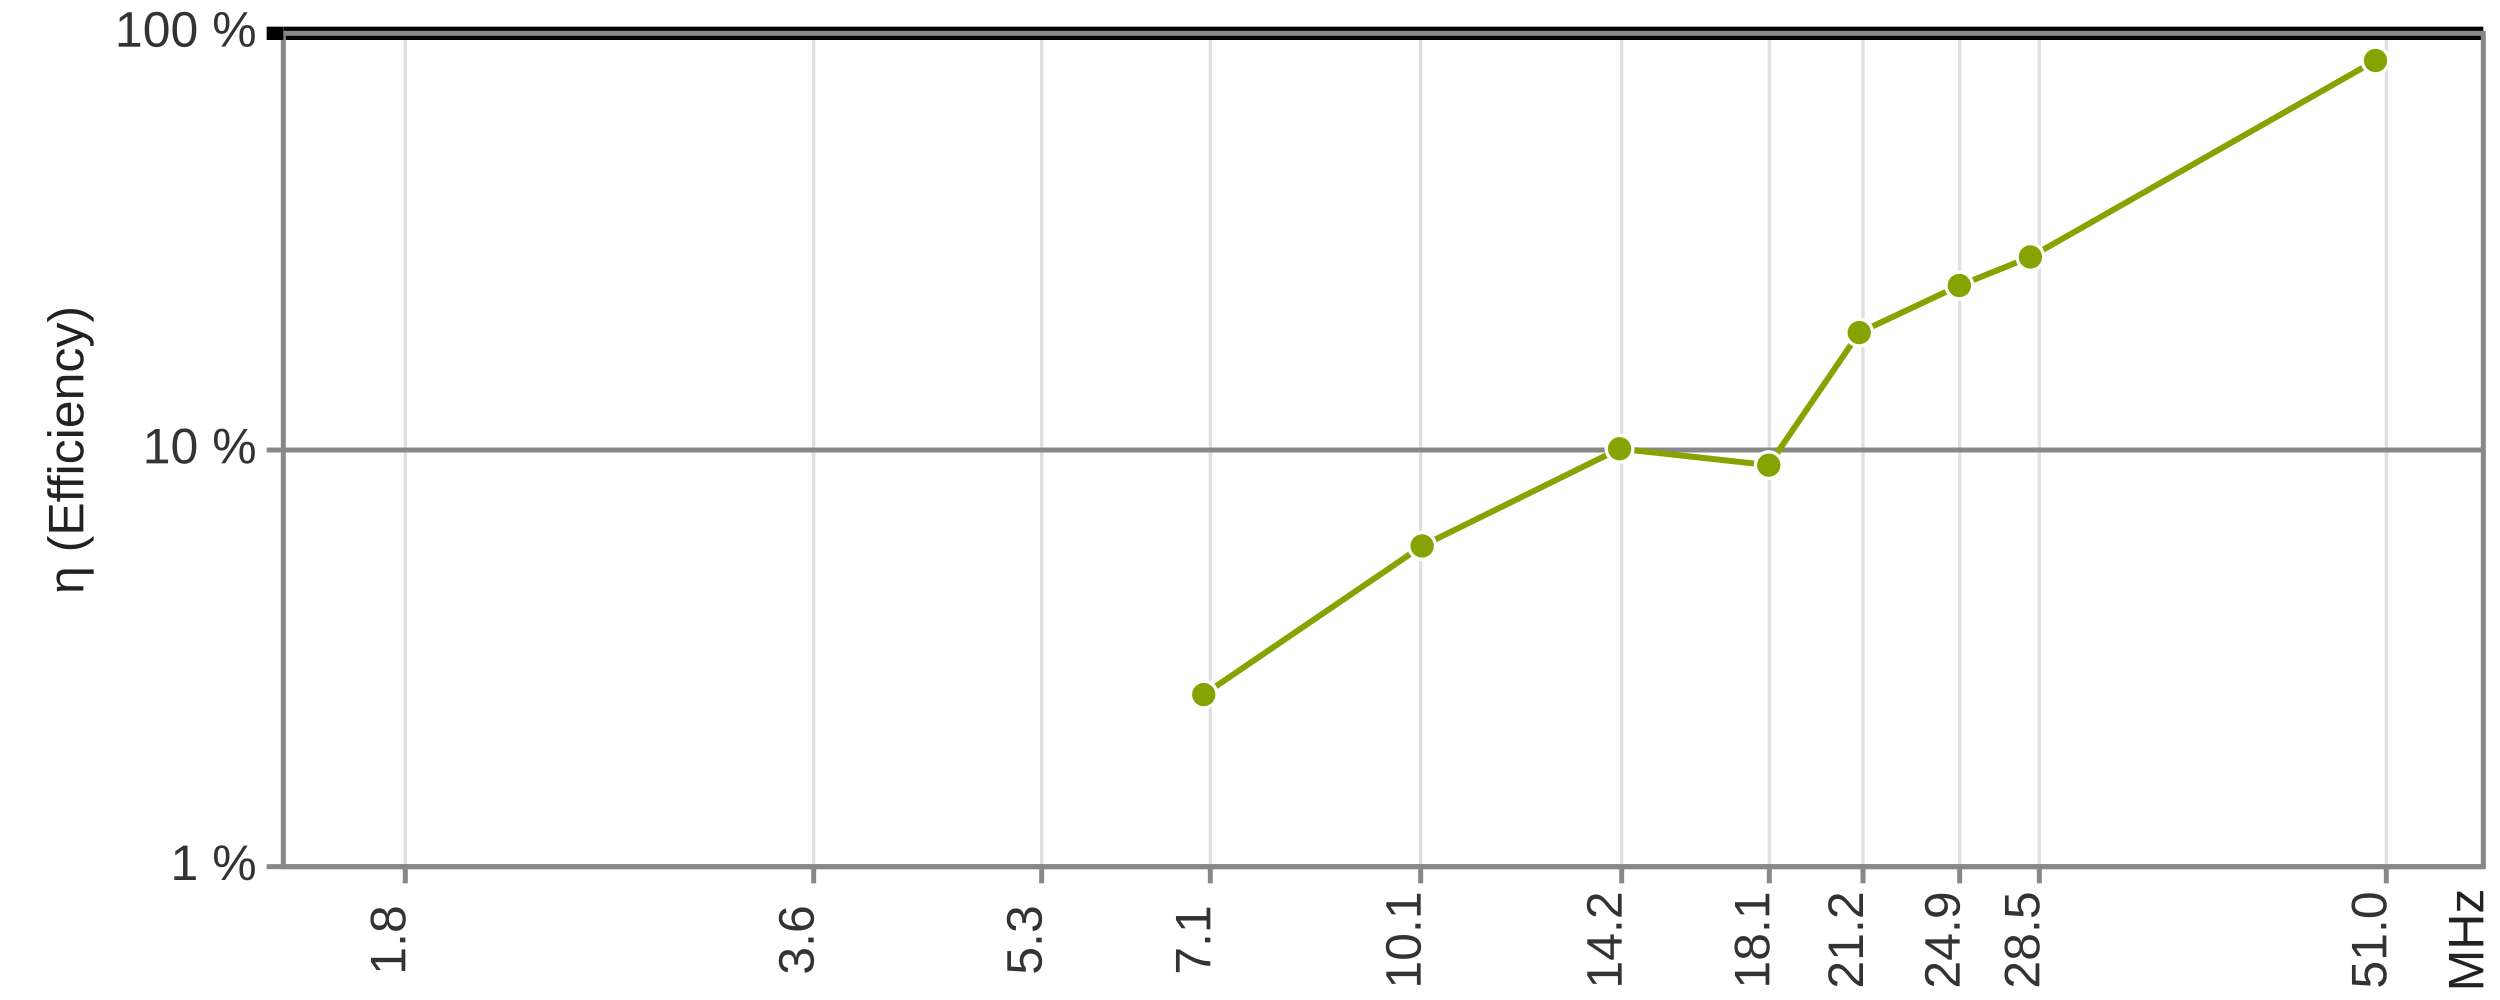
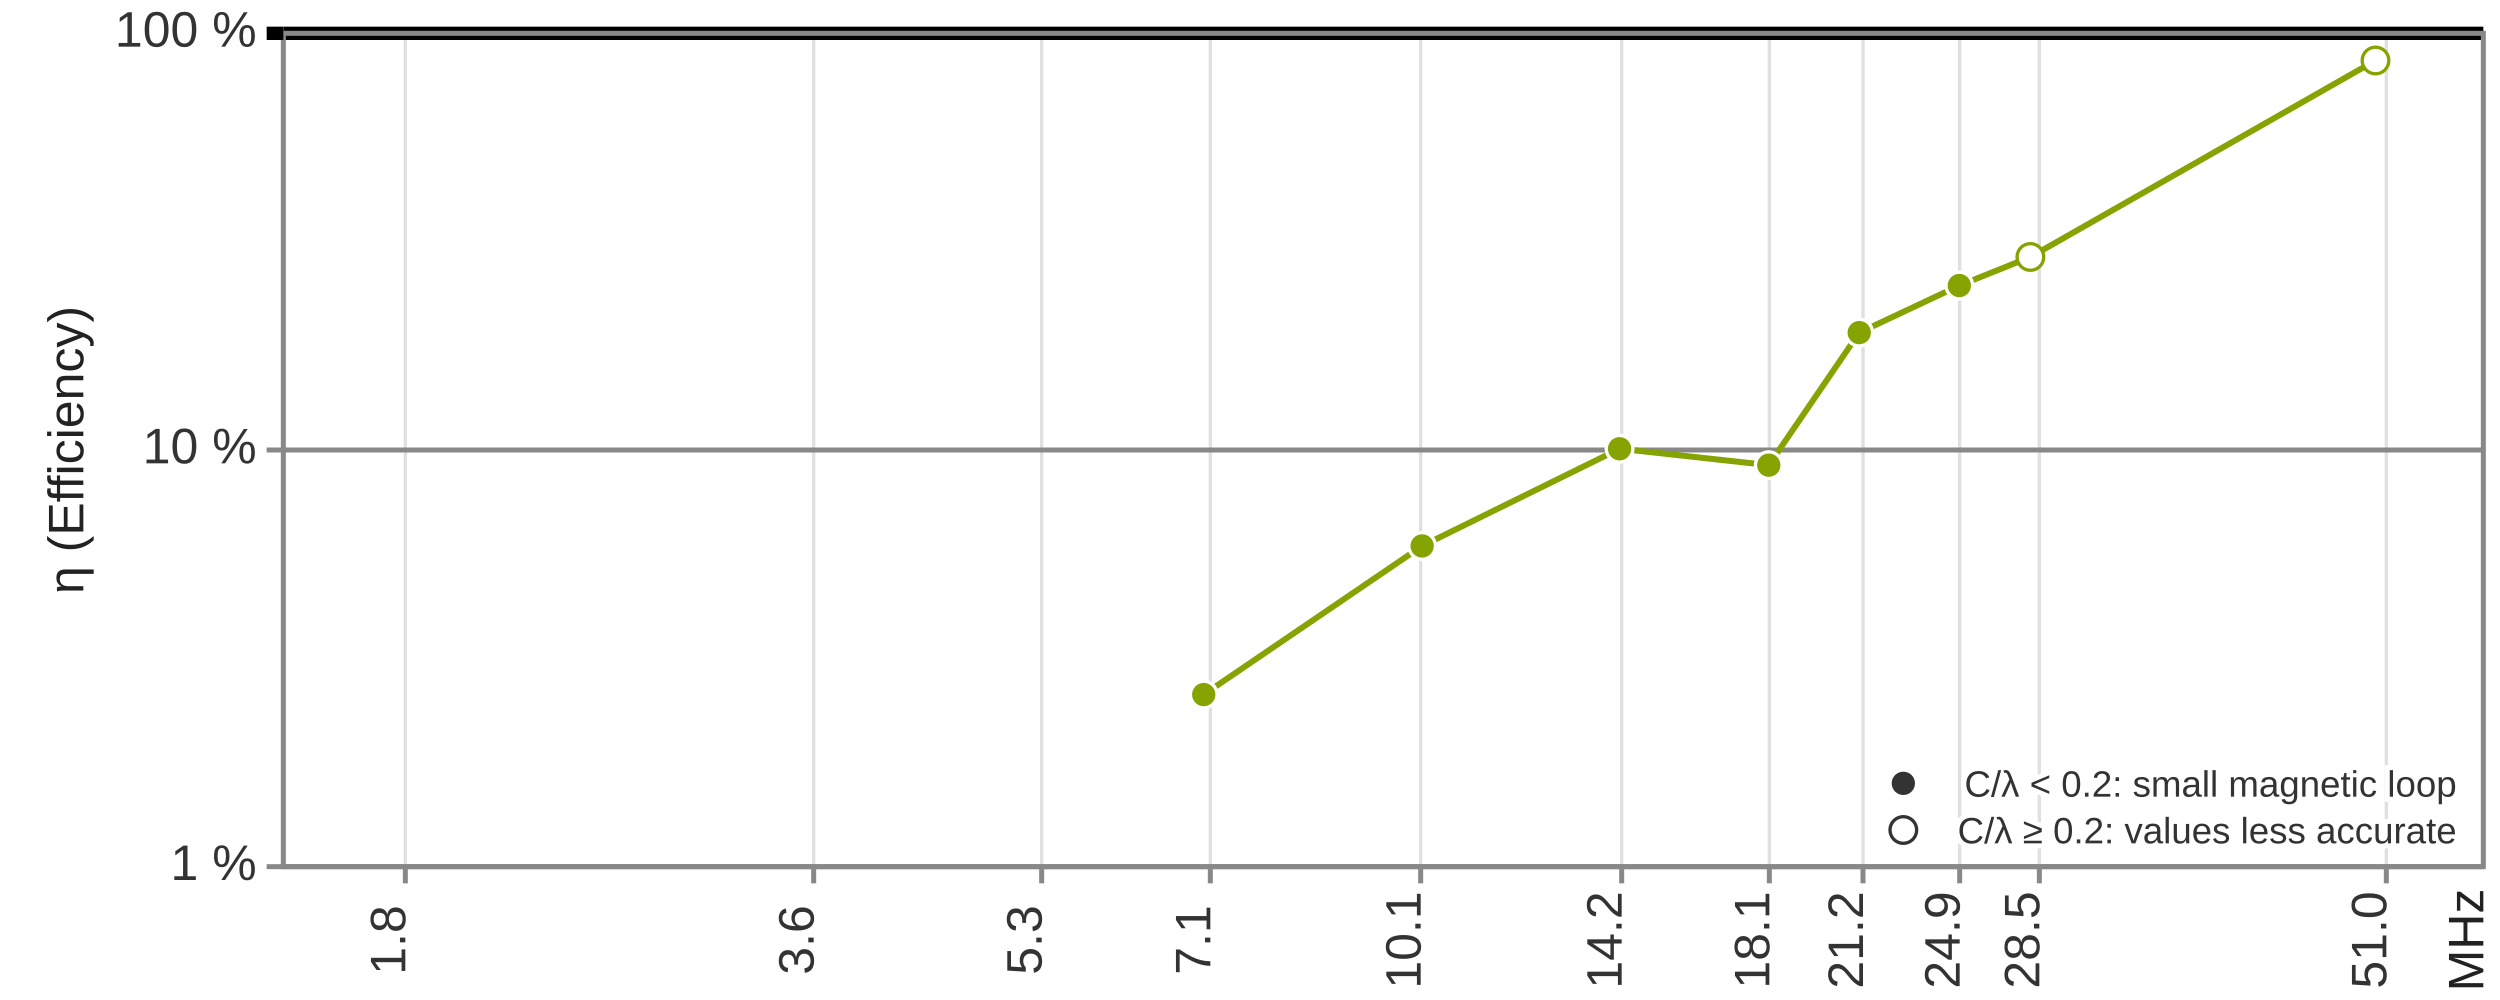
<svg xmlns="http://www.w3.org/2000/svg" width="750" height="300" viewBox="0 0 750 300">
  <rect width="750" height="300" fill="white" />
  <clipPath id="plotarea">
    <rect x="85" y="10" width="660" height="250" />
  </clipPath>
  <style>
    svg:has(.svg_legend_entry_0:hover, .svg_series_0:hover) .svg_legend_entry_0 line { stroke-width: 4; }
    svg:has(.svg_legend_entry_0:hover, .svg_series_0:hover) .svg_series_0 circle, svg:has(.svg_legend_entry_0:hover, .svg_series_0:hover) .svg_legend_entry_0 circle { r: 6; }
    svg:has(.svg_legend_entry_0:hover, .svg_series_0:hover) .svg_legend_entry_0 text { fill: #000; font-weight: bold; }
    svg:has(.svg_legend_entry_0:hover, .svg_series_0:hover) .eta_labels_0 { display: block; }
    svg:has(.svg_legend_entry_0:hover, .svg_series_0:hover) .hl_0 { display: block; }
  </style>
  <line x1="121.6" y1="10" x2="121.6" y2="260" stroke="#e0e0e0" stroke-width="1" />
  <line x1="244.1" y1="10" x2="244.1" y2="260" stroke="#e0e0e0" stroke-width="1" />
  <line x1="312.5" y1="10" x2="312.5" y2="260" stroke="#e0e0e0" stroke-width="1" />
  <line x1="363.1" y1="10" x2="363.1" y2="260" stroke="#e0e0e0" stroke-width="1" />
  <line x1="426.2" y1="10" x2="426.2" y2="260" stroke="#e0e0e0" stroke-width="1" />
  <line x1="486.5" y1="10" x2="486.5" y2="260" stroke="#e0e0e0" stroke-width="1" />
  <line x1="530.8" y1="10" x2="530.8" y2="260" stroke="#e0e0e0" stroke-width="1" />
  <line x1="558.9" y1="10" x2="558.9" y2="260" stroke="#e0e0e0" stroke-width="1" />
  <line x1="587.9" y1="10" x2="587.9" y2="260" stroke="#e0e0e0" stroke-width="1" />
  <line x1="611.8" y1="10" x2="611.8" y2="260" stroke="#e0e0e0" stroke-width="1" />
  <line x1="715.9" y1="10" x2="715.9" y2="260" stroke="#e0e0e0" stroke-width="1" />
  <line x1="85" y1="260.0" x2="745" y2="260.0" stroke="#888" stroke-width="1.5" />
  <line x1="85" y1="135.0" x2="745" y2="135.0" stroke="#888" stroke-width="1.5" />
  <line x1="85" y1="10.0" x2="745" y2="10.0" stroke="#000" stroke-width="4" />
  <rect x="85" y="10" width="660" height="250" fill="none" stroke="#888" stroke-width="1.5" />
  <line x1="121.6" y1="260" x2="121.6" y2="265" stroke="#888" stroke-width="1.5" />
  <text x="121.6" y="282" text-anchor="middle" font-size="15" font-family="Arial,sans-serif" fill="#333" transform="rotate(-90 121.6 282)">1.8</text>
  <line x1="244.1" y1="260" x2="244.1" y2="265" stroke="#888" stroke-width="1.5" />
  <text x="244.1" y="282" text-anchor="middle" font-size="15" font-family="Arial,sans-serif" fill="#333" transform="rotate(-90 244.1 282)">3.6</text>
  <line x1="312.5" y1="260" x2="312.5" y2="265" stroke="#888" stroke-width="1.5" />
  <text x="312.5" y="282" text-anchor="middle" font-size="15" font-family="Arial,sans-serif" fill="#333" transform="rotate(-90 312.5 282)">5.3</text>
  <line x1="363.1" y1="260" x2="363.1" y2="265" stroke="#888" stroke-width="1.5" />
  <text x="363.1" y="282" text-anchor="middle" font-size="15" font-family="Arial,sans-serif" fill="#333" transform="rotate(-90 363.1 282)">7.1</text>
  <line x1="426.2" y1="260" x2="426.2" y2="265" stroke="#888" stroke-width="1.5" />
  <text x="426.2" y="282" text-anchor="middle" font-size="15" font-family="Arial,sans-serif" fill="#333" transform="rotate(-90 426.2 282)">10.1</text>
  <line x1="486.5" y1="260" x2="486.5" y2="265" stroke="#888" stroke-width="1.5" />
  <text x="486.5" y="282" text-anchor="middle" font-size="15" font-family="Arial,sans-serif" fill="#333" transform="rotate(-90 486.5 282)">14.2</text>
  <line x1="530.8" y1="260" x2="530.8" y2="265" stroke="#888" stroke-width="1.5" />
  <text x="530.8" y="282" text-anchor="middle" font-size="15" font-family="Arial,sans-serif" fill="#333" transform="rotate(-90 530.8 282)">18.1</text>
  <line x1="558.9" y1="260" x2="558.9" y2="265" stroke="#888" stroke-width="1.5" />
  <text x="558.9" y="282" text-anchor="middle" font-size="15" font-family="Arial,sans-serif" fill="#333" transform="rotate(-90 558.9 282)">21.2</text>
  <line x1="587.9" y1="260" x2="587.9" y2="265" stroke="#888" stroke-width="1.5" />
  <text x="587.9" y="282" text-anchor="middle" font-size="15" font-family="Arial,sans-serif" fill="#333" transform="rotate(-90 587.9 282)">24.9</text>
  <line x1="611.8" y1="260" x2="611.8" y2="265" stroke="#888" stroke-width="1.5" />
  <text x="611.8" y="282" text-anchor="middle" font-size="15" font-family="Arial,sans-serif" fill="#333" transform="rotate(-90 611.8 282)">28.5</text>
  <line x1="715.9" y1="260" x2="715.9" y2="265" stroke="#888" stroke-width="1.5" />
  <text x="715.9" y="282" text-anchor="middle" font-size="15" font-family="Arial,sans-serif" fill="#333" transform="rotate(-90 715.9 282)">51.0</text>
  <line x1="80" y1="260.0" x2="85" y2="260.0" stroke="#888" stroke-width="1.5" />
  <text x="77" y="264.0" text-anchor="end" font-size="15" font-family="Arial,sans-serif" fill="#333">1 %</text>
  <line x1="80" y1="135.0" x2="85" y2="135.0" stroke="#888" stroke-width="1.5" />
  <text x="77" y="139.0" text-anchor="end" font-size="15" font-family="Arial,sans-serif" fill="#333">10 %</text>
  <line x1="80" y1="10.0" x2="85" y2="10.0" stroke="#000" stroke-width="4" />
  <text x="77" y="14.0" text-anchor="end" font-size="15" font-family="Arial,sans-serif" fill="#333">100 %</text>
  <text x="745.0" y="282" text-anchor="middle" font-size="15" font-family="Arial,sans-serif" fill="#222" transform="rotate(-90 745.0 282)">MHz</text>
  <text transform="rotate(-90 25 135.0)" x="25" y="135.0" text-anchor="middle" font-size="15" font-family="Arial,sans-serif" fill="#222">η (Efficiency)</text>
  <g class="svg_series_0">
    <polyline points="361.12,208.37 426.64,163.78 485.87,134.63 530.63,139.55 557.77,99.78 587.80,85.66 609.12,77.09 712.65,18.15" fill="none" stroke="transparent" style="stroke-width: 12;" clip-path="url(#plotarea)" />
    <polyline points="361.12,208.37 426.64,163.78 485.87,134.63 530.63,139.55 557.77,99.78 587.80,85.66 609.12,77.09 712.65,18.15" fill="none" stroke="#85a301" stroke-width="1.8" clip-path="url(#plotarea)" />
    <circle cx="361.12" cy="208.37" r="4" fill="#85a301" stroke="white" stroke-width="1" clip-path="url(#plotarea)" />
    <circle cx="426.64" cy="163.78" r="4" fill="#85a301" stroke="white" stroke-width="1" clip-path="url(#plotarea)" />
    <circle cx="485.87" cy="134.63" r="4" fill="#85a301" stroke="white" stroke-width="1" clip-path="url(#plotarea)" />
    <circle cx="530.63" cy="139.55" r="4" fill="#85a301" stroke="white" stroke-width="1" clip-path="url(#plotarea)" />
    <circle cx="557.77" cy="99.78" r="4" fill="#85a301" stroke="white" stroke-width="1" clip-path="url(#plotarea)" />
    <circle cx="587.80" cy="85.66" r="4" fill="#85a301" stroke="white" stroke-width="1" clip-path="url(#plotarea)" />
-     <circle cx="609.12" cy="77.09" r="4" fill="#85a301" stroke="white" stroke-width="1" clip-path="url(#plotarea)" />
-     <circle cx="712.65" cy="18.15" r="4" fill="#85a301" stroke="white" stroke-width="1" clip-path="url(#plotarea)" />
+     <circle cx="609.12" cy="77.09" r="4" fill="white" stroke="#85a301" stroke-width="1" clip-path="url(#plotarea)" />
+     <circle cx="712.65" cy="18.15" r="4" fill="white" stroke="#85a301" stroke-width="1" clip-path="url(#plotarea)" />
  </g>
-   <g id="highlight_overlay">
+   <g id="highlight_overlay" pointer-events="none">
    <g class="hl_0" display="none">
      <polyline points="361.12,208.37 426.64,163.78 485.87,134.63 530.63,139.55 557.77,99.78 587.80,85.66 609.12,77.09 712.65,18.15" fill="none" stroke="#85a301" stroke-width="4" clip-path="url(#plotarea)" />
+       <circle cx="361.12" cy="208.37" r="6" fill="#85a301" stroke="white" stroke-width="1" clip-path="url(#plotarea)" />
+       <circle cx="426.64" cy="163.78" r="6" fill="#85a301" stroke="white" stroke-width="1" clip-path="url(#plotarea)" />
+       <circle cx="485.87" cy="134.63" r="6" fill="#85a301" stroke="white" stroke-width="1" clip-path="url(#plotarea)" />
+       <circle cx="530.63" cy="139.55" r="6" fill="#85a301" stroke="white" stroke-width="1" clip-path="url(#plotarea)" />
+       <circle cx="557.77" cy="99.78" r="6" fill="#85a301" stroke="white" stroke-width="1" clip-path="url(#plotarea)" />
+       <circle cx="587.80" cy="85.66" r="6" fill="#85a301" stroke="white" stroke-width="1" clip-path="url(#plotarea)" />
+       <circle cx="609.12" cy="77.09" r="6" fill="white" stroke="#85a301" stroke-width="1" clip-path="url(#plotarea)" />
+       <circle cx="712.65" cy="18.15" r="6" fill="white" stroke="#85a301" stroke-width="1" clip-path="url(#plotarea)" />
    </g>
  </g>
  <g id="labels_overlay">
    <g class="eta_labels_0" display="none">
      <rect x="350.1" y="190.4" width="22.0" height="12" fill="white" />
      <text x="361.12" y="200.37" text-anchor="middle" font-size="10" font-family="Arial,sans-serif" fill="#222">2.6%</text>
      <rect x="415.6" y="145.8" width="22.0" height="12" fill="white" />
      <text x="426.64" y="155.78" text-anchor="middle" font-size="10" font-family="Arial,sans-serif" fill="#222">5.9%</text>
      <rect x="477.6" y="116.6" width="16.5" height="12" fill="white" />
      <text x="485.87" y="126.63" text-anchor="middle" font-size="10" font-family="Arial,sans-serif" fill="#222">10%</text>
      <rect x="519.6" y="121.5" width="22.0" height="12" fill="white" />
      <text x="530.63" y="131.55" text-anchor="middle" font-size="10" font-family="Arial,sans-serif" fill="#222">9.2%</text>
      <rect x="549.5" y="81.8" width="16.5" height="12" fill="white" />
      <text x="557.77" y="91.78" text-anchor="middle" font-size="10" font-family="Arial,sans-serif" fill="#222">19%</text>
      <rect x="579.6" y="67.7" width="16.5" height="12" fill="white" />
      <text x="587.80" y="77.66" text-anchor="middle" font-size="10" font-family="Arial,sans-serif" fill="#222">25%</text>
      <rect x="600.9" y="59.1" width="16.5" height="12" fill="white" />
      <text x="609.12" y="69.09" text-anchor="middle" font-size="10" font-family="Arial,sans-serif" fill="#222">29%</text>
      <rect x="704.4" y="26.1" width="16.5" height="12" fill="white" />
      <text x="712.65" y="36.15" text-anchor="middle" font-size="10" font-family="Arial,sans-serif" fill="#222">86%</text>
    </g>
  </g>
+   <g class="accuracy_legend" pointer-events="none">
+     <circle cx="571" cy="235" r="4" fill="#333" stroke="white" stroke-width="1" />
+     <text x="737" y="239" text-anchor="end" font-size="11" font-family="Arial,sans-serif" fill="#333" textLength="155" lengthAdjust="spacingAndGlyphs" paint-order="stroke" stroke="white" stroke-width="3">C/λ &lt; 0.2: small magnetic loop</text>
+     <circle cx="571" cy="249" r="4" fill="white" stroke="#333" stroke-width="1" />
+     <text x="737" y="253" text-anchor="end" font-size="11" font-family="Arial,sans-serif" fill="#333" textLength="155" lengthAdjust="spacingAndGlyphs" paint-order="stroke" stroke="white" stroke-width="3">C/λ ≥ 0.2: values less accurate</text>
+   </g>
</svg>
